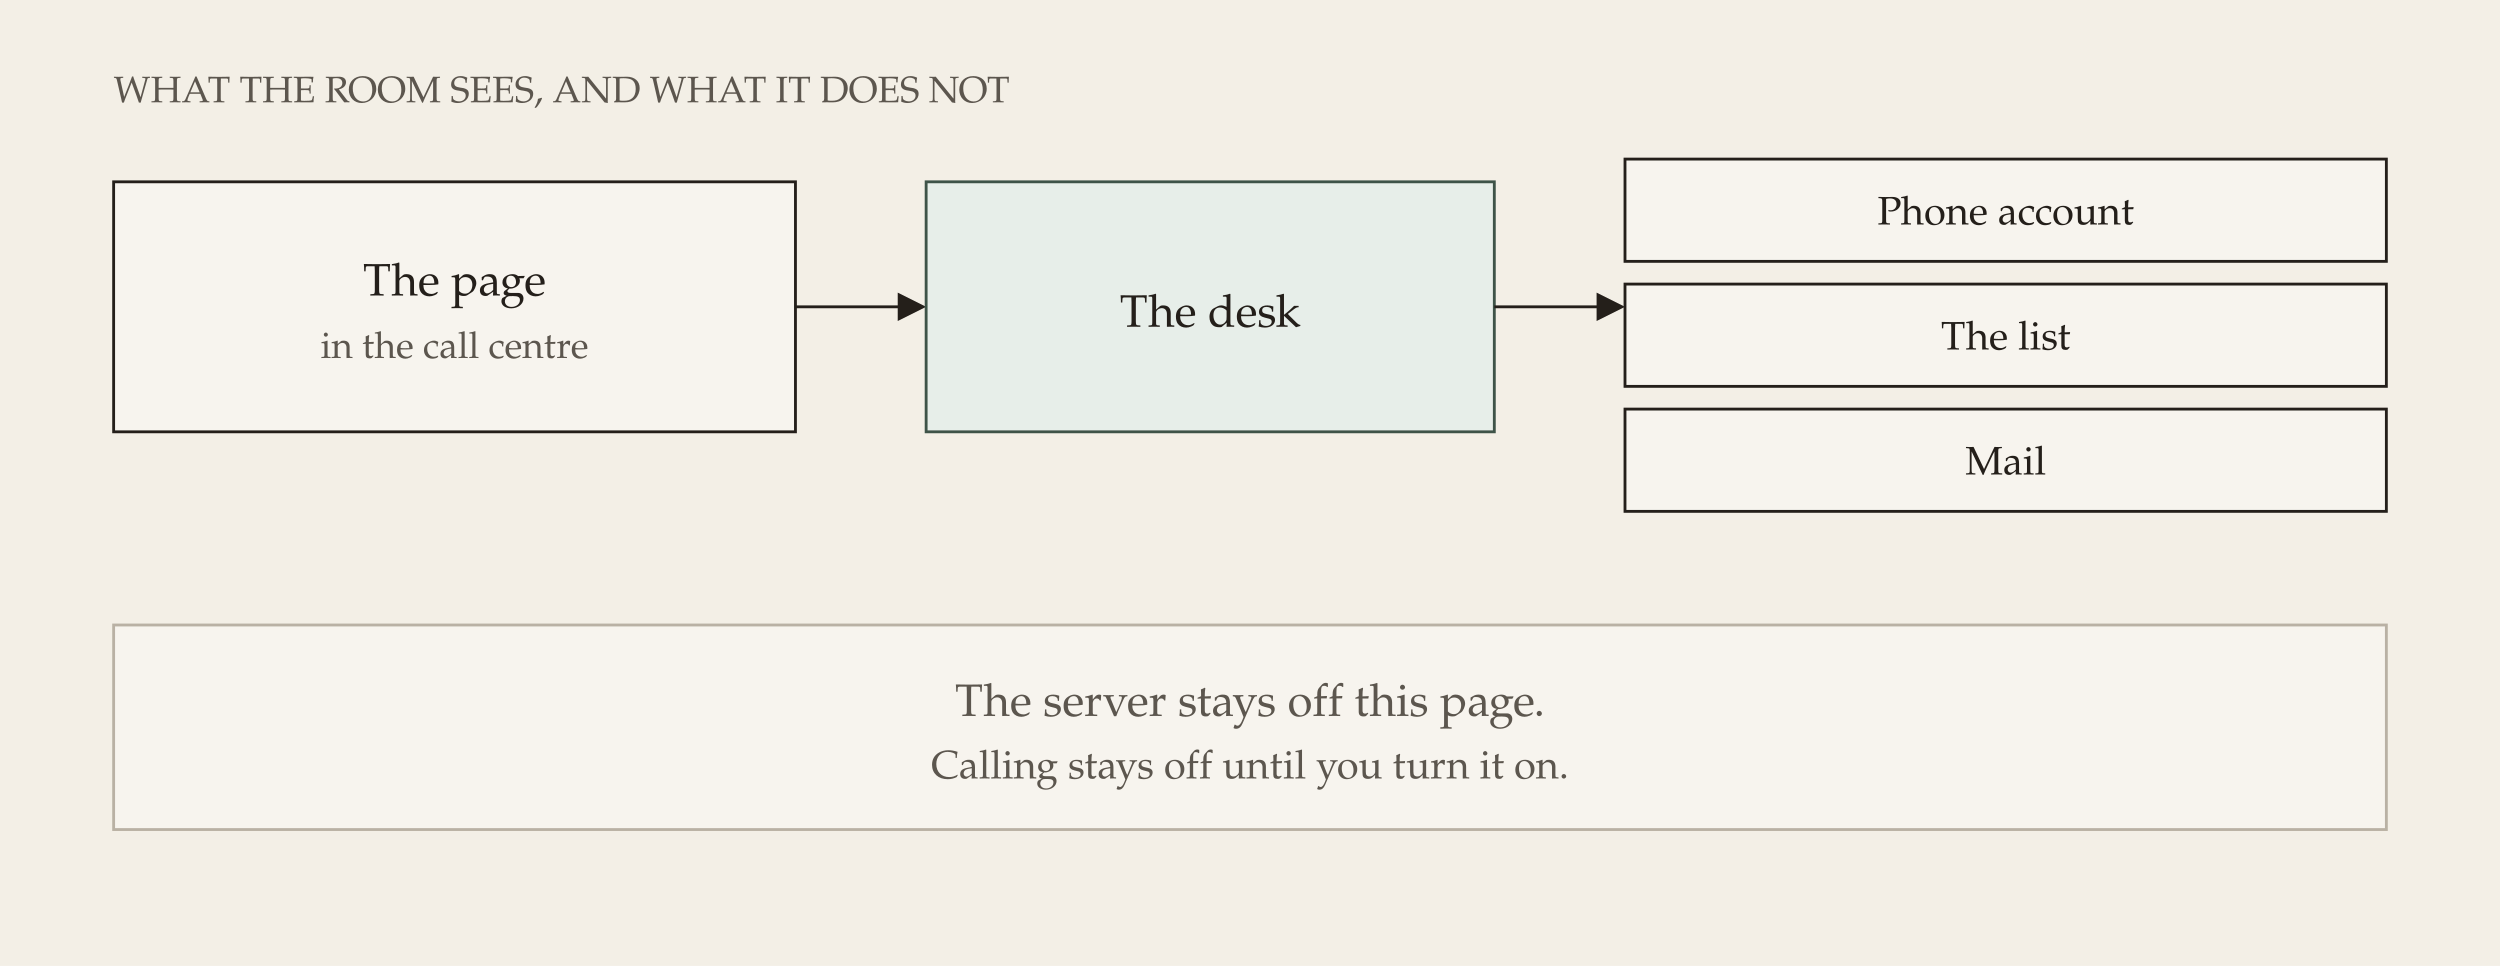
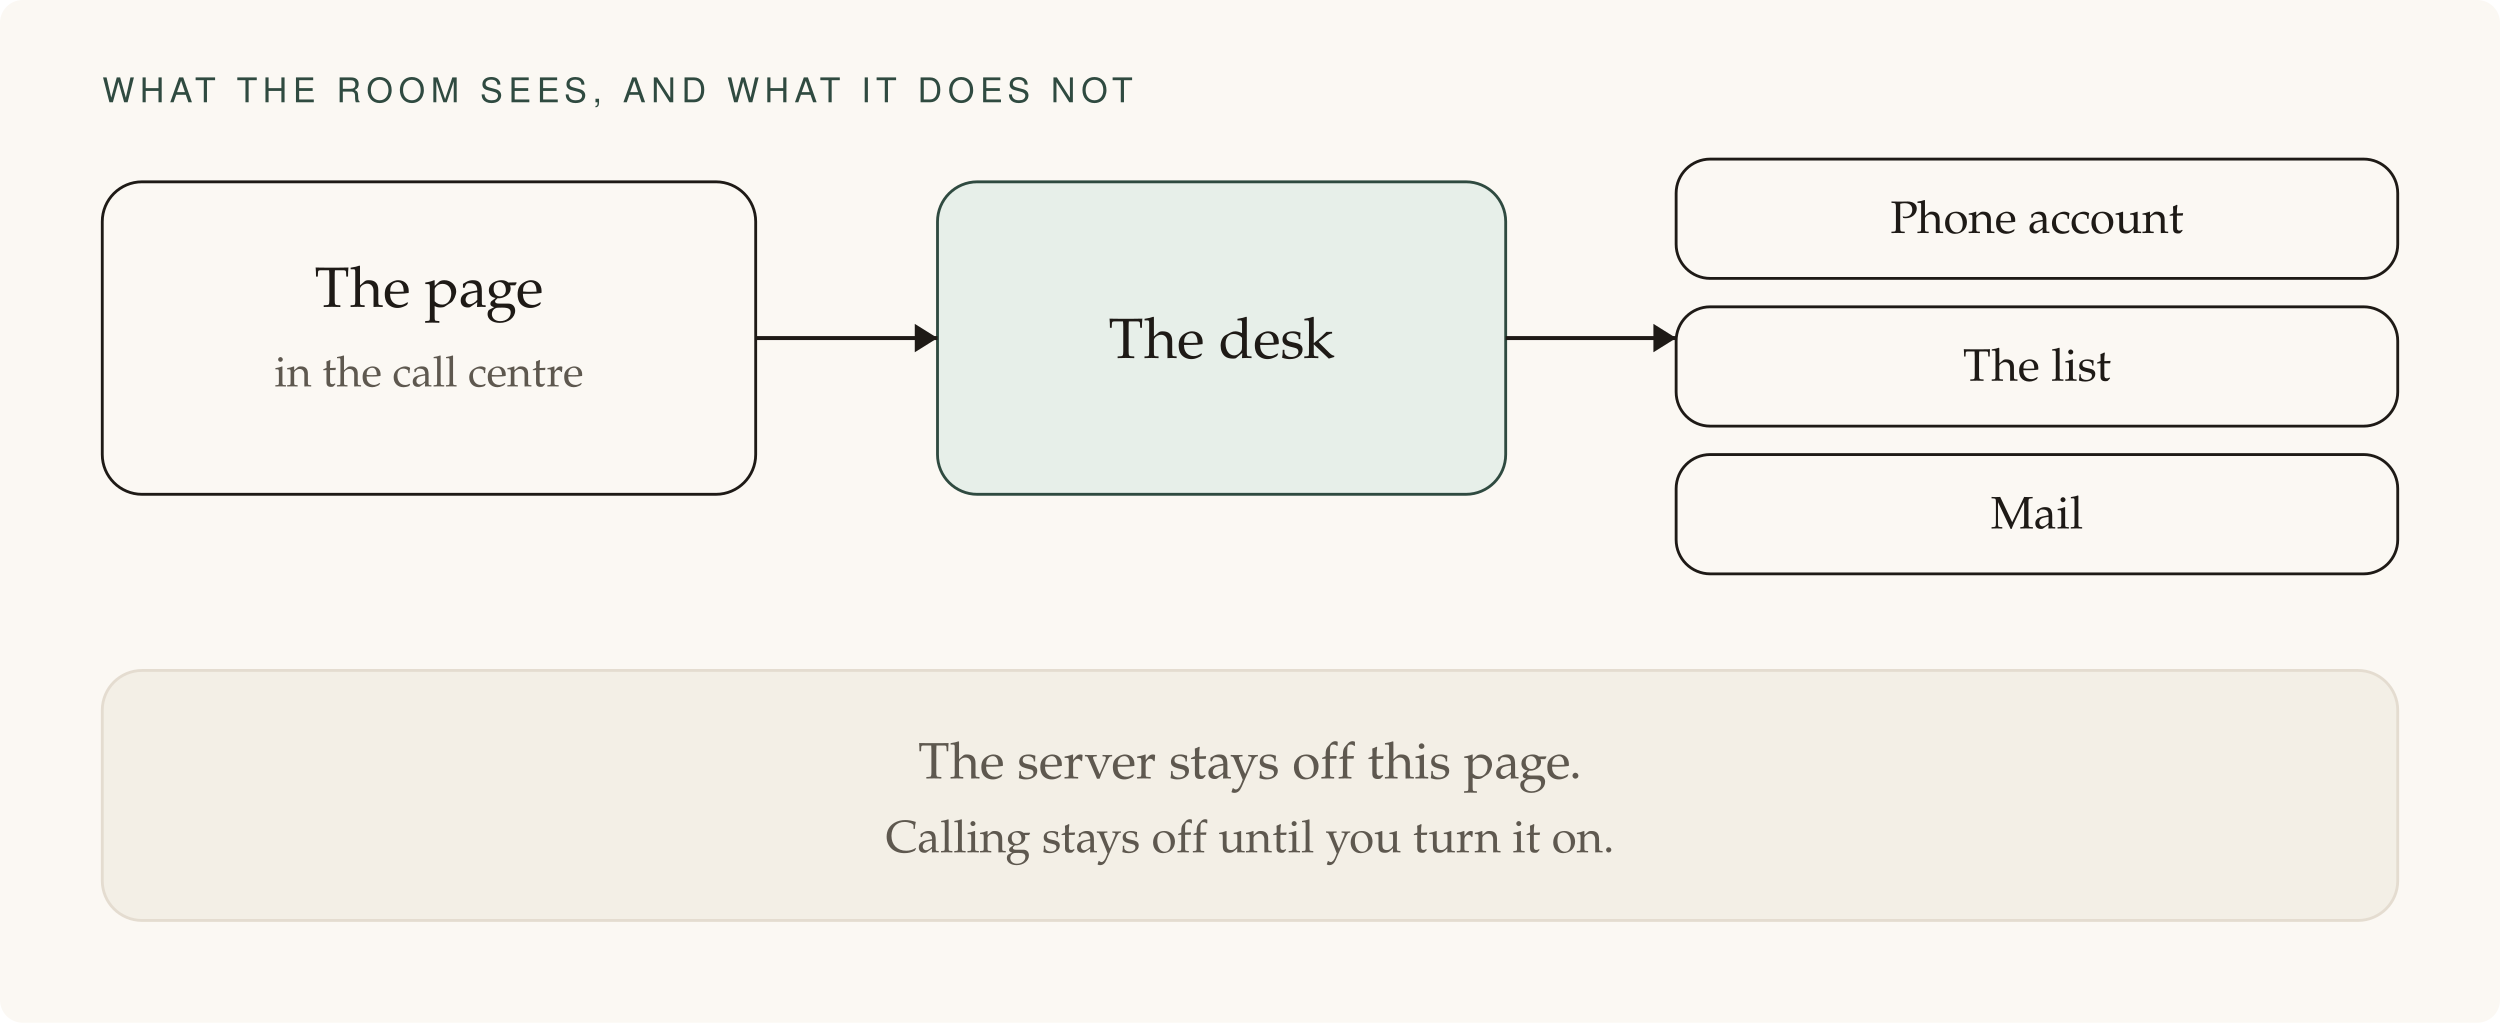
- <svg xmlns="http://www.w3.org/2000/svg" viewBox="0 0 880 340" role="img" aria-labelledby="t d">
-   <rect width="880" height="340" fill="#f3efe6" />
-   <text fill="#5c564e" font-family="Georgia, Palatino, serif" font-size="13" x="40" y="36">WHAT THE ROOM SEES, AND WHAT IT DOES NOT</text>
-   <rect x="40" y="64" width="240" height="88" fill="#f7f4ee" stroke="#241f1a" />
-   <text fill="#241f1a" font-family="Georgia, Palatino, serif" font-size="16" x="160" y="104" text-anchor="middle">The page</text>
-   <text fill="#5c564e" font-family="Georgia, Palatino, serif" font-size="13" x="160" y="126" text-anchor="middle">in the call centre</text>
-   <line x1="280" y1="108" x2="318" y2="108" stroke="#241f1a" />
-   <polygon points="326,108 316,103 316,113" fill="#241f1a" />
-   <rect x="326" y="64" width="200" height="88" fill="#e7eee9" stroke="#3e5348" />
-   <text fill="#241f1a" font-family="Georgia, Palatino, serif" font-size="16" x="426" y="115" text-anchor="middle">The desk</text>
-   <line x1="526" y1="108" x2="564" y2="108" stroke="#241f1a" />
-   <polygon points="572,108 562,103 562,113" fill="#241f1a" />
-   <rect x="572" y="56" width="268" height="36" fill="#f7f4ee" stroke="#241f1a" />
-   <text fill="#241f1a" font-family="Georgia, Palatino, serif" font-size="14" x="706" y="79" text-anchor="middle">Phone account</text>
-   <rect x="572" y="100" width="268" height="36" fill="#f7f4ee" stroke="#241f1a" />
-   <text fill="#241f1a" font-family="Georgia, Palatino, serif" font-size="14" x="706" y="123" text-anchor="middle">The list</text>
-   <rect x="572" y="144" width="268" height="36" fill="#f7f4ee" stroke="#241f1a" />
-   <text fill="#241f1a" font-family="Georgia, Palatino, serif" font-size="14" x="706" y="167" text-anchor="middle">Mail</text>
-   <rect x="40" y="220" width="800" height="72" fill="#f7f4ee" stroke="#b9b1a4" />
-   <text fill="#5c564e" font-family="Georgia, Palatino, serif" font-size="16" x="440" y="252" text-anchor="middle">The server stays off this page.</text>
-   <text fill="#5c564e" font-family="Georgia, Palatino, serif" font-size="14" x="440" y="274" text-anchor="middle">Calling stays off until you turn it on.</text>
+ <svg xmlns="http://www.w3.org/2000/svg" viewBox="0 0 880 360" role="img">
+   <rect width="880" height="360" rx="8" fill="#fbf8f3" />
+   <text fill="#2f4a40" font-family="Helvetica, Arial, sans-serif" font-size="12" letter-spacing="2" x="36" y="36">WHAT THE ROOM SEES, AND WHAT IT DOES NOT</text>
+   <g font-family="Georgia, Palatino, serif" fill="#1e1a16">
+     <rect x="36" y="64" width="230" height="110" rx="14" fill="#fbf8f3" stroke="#1e1a16" />
+     <text font-size="20" x="151" y="108" text-anchor="middle">The page</text>
+     <text font-size="15" fill="#5e584f" x="151" y="136" text-anchor="middle">in the call centre</text>
+     <rect x="330" y="64" width="200" height="110" rx="14" fill="#e7efe9" stroke="#2f4a40" />
+     <text font-size="20" x="430" y="126" text-anchor="middle">The desk</text>
+     <rect x="590" y="56" width="254" height="42" rx="12" fill="#fbf8f3" stroke="#1e1a16" />
+     <text font-size="16" x="717" y="82" text-anchor="middle">Phone account</text>
+     <rect x="590" y="108" width="254" height="42" rx="12" fill="#fbf8f3" stroke="#1e1a16" />
+     <text font-size="16" x="717" y="134" text-anchor="middle">The list</text>
+     <rect x="590" y="160" width="254" height="42" rx="12" fill="#fbf8f3" stroke="#1e1a16" />
+     <text font-size="16" x="717" y="186" text-anchor="middle">Mail</text>
+   </g>
+   <path d="M266 119 H330" stroke="#1e1a16" stroke-width="1.4" fill="none" />
+   <polygon points="330,119 322,114 322,124" fill="#1e1a16" />
+   <path d="M530 119 H590" stroke="#1e1a16" stroke-width="1.4" fill="none" />
+   <polygon points="590,119 582,114 582,124" fill="#1e1a16" />
+   <rect x="36" y="236" width="808" height="88" rx="14" fill="#f3efe6" stroke="#e4dcd0" />
+   <text fill="#5e584f" font-family="Georgia, Palatino, serif" font-size="18" x="440" y="274" text-anchor="middle">The server stays off this page.</text>
+   <text fill="#5e584f" font-family="Georgia, Palatino, serif" font-size="16" x="440" y="300" text-anchor="middle">Calling stays off until you turn it on.</text>
</svg>
